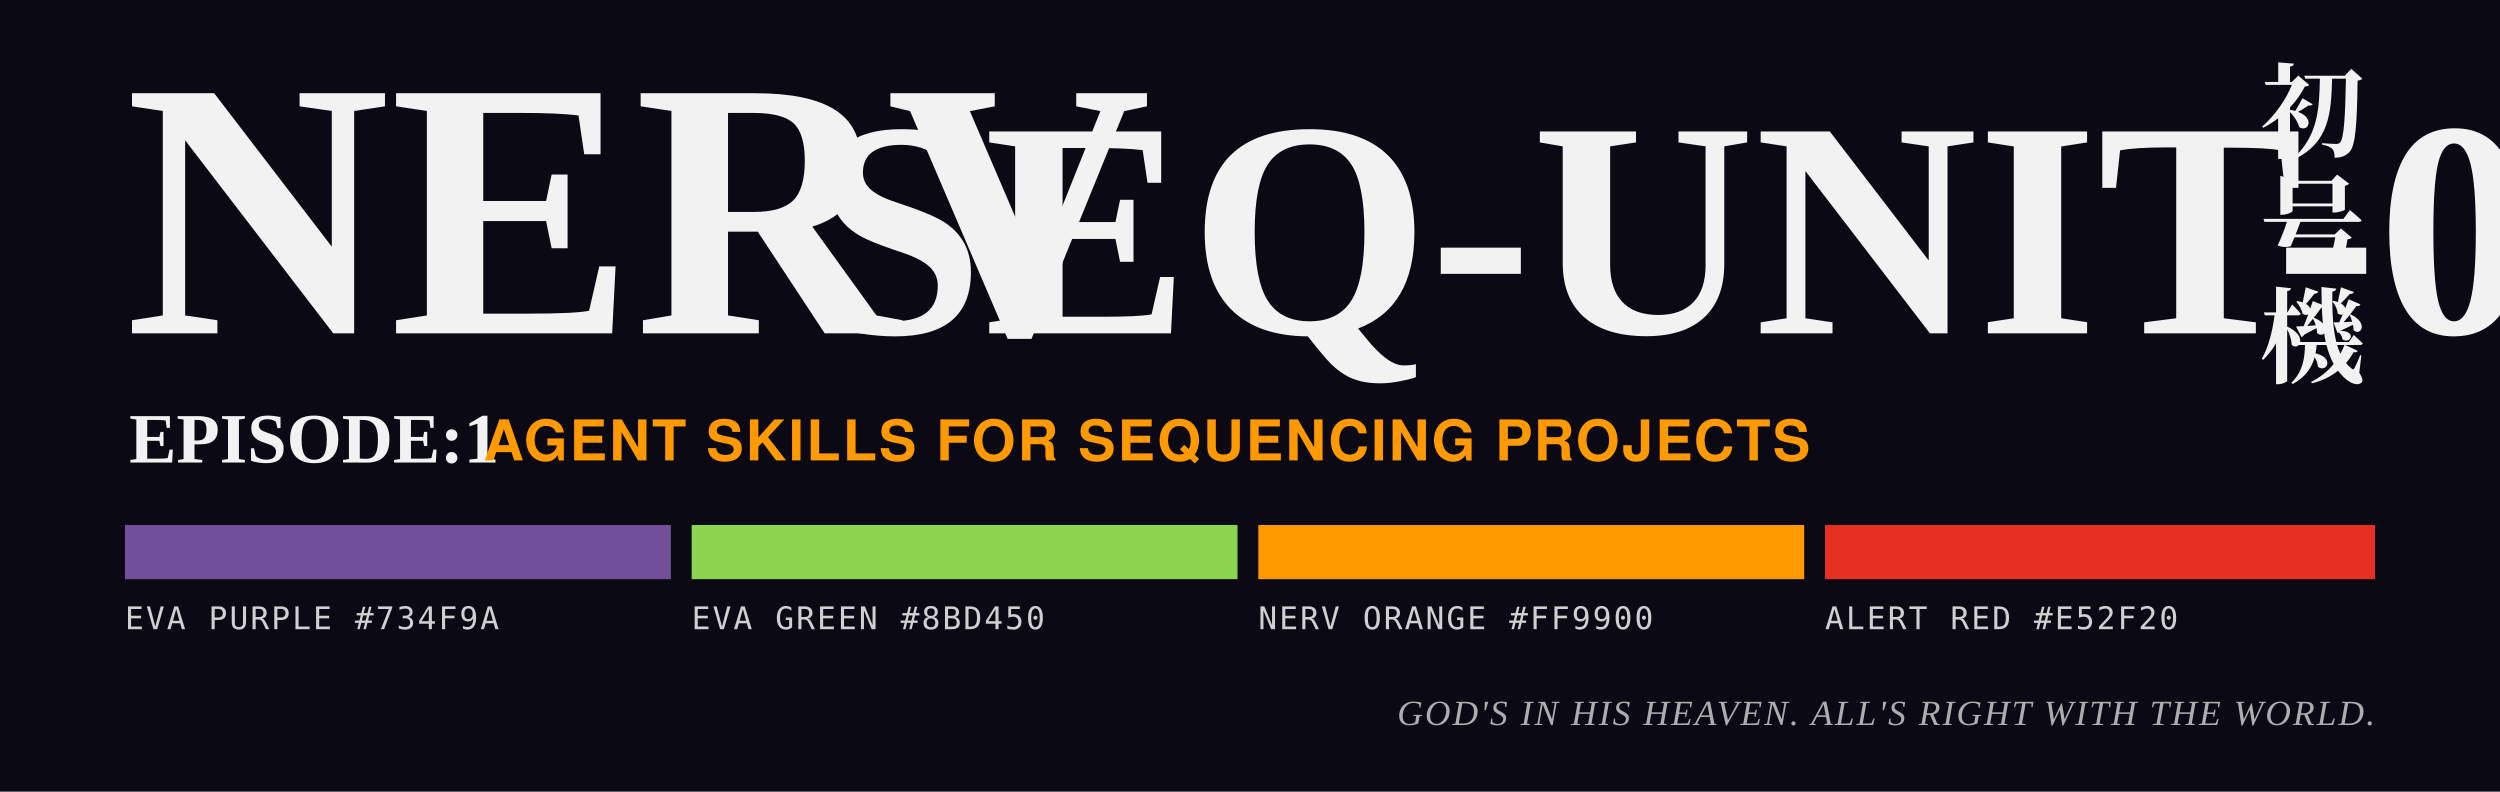
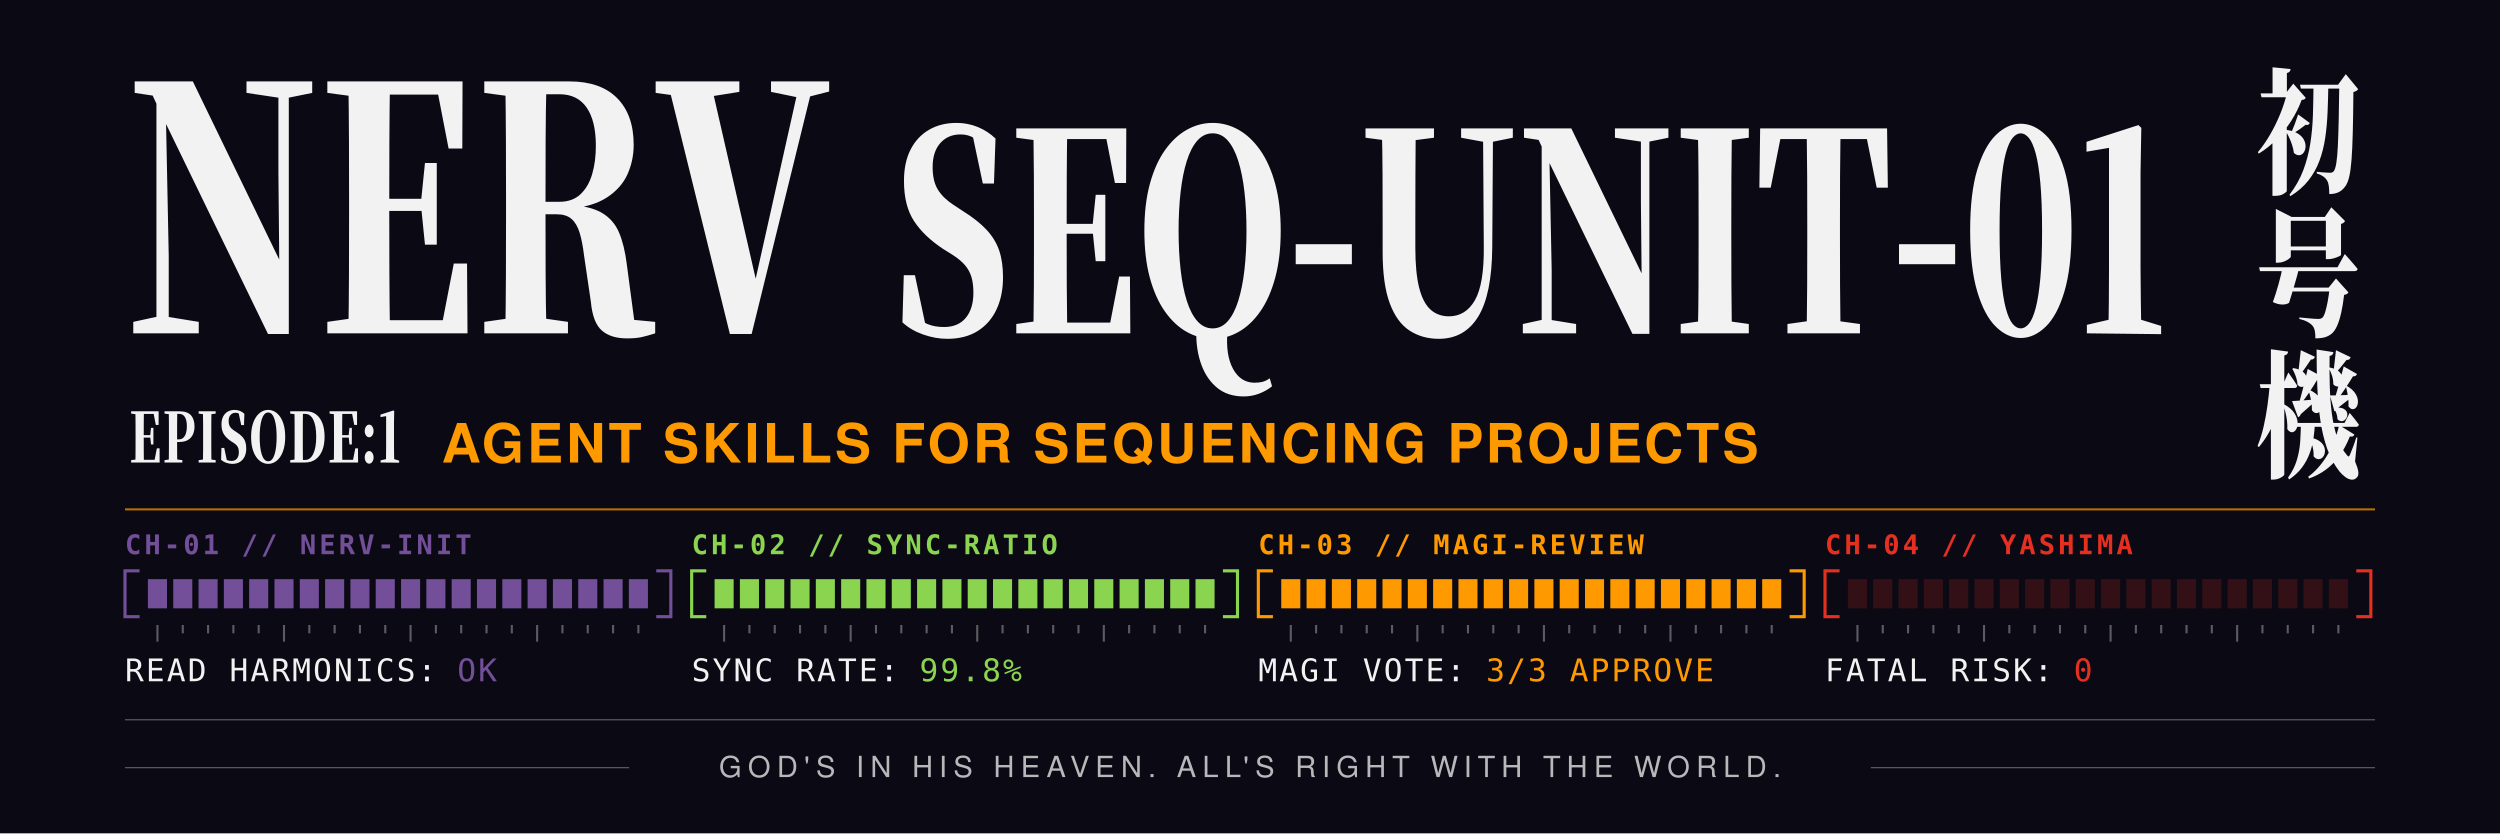
- <svg xmlns="http://www.w3.org/2000/svg" viewBox="0 0 1200 380" width="1200" height="380" role="img" aria-labelledby="title desc">
+ <svg xmlns="http://www.w3.org/2000/svg" viewBox="0 0 1200 400" width="1200" height="400" role="img" aria-labelledby="title desc">
  <style>
-     .card { font-family: 'Times New Roman', Times, Georgia, 'Noto Serif', serif; font-weight: 900; fill: #F2F2F2; }
-     .kanji { font-family: 'Yu Mincho', 'Hiragino Mincho ProN', 'Noto Serif CJK JP', 'MS Mincho', serif; font-weight: 900; fill: #F2F2F2; }
-     .sub { font-family: Helvetica, Arial, 'Liberation Sans', sans-serif; font-weight: 700; fill: #FF9900; letter-spacing: 1px; }
-     .swatch { font-family: Consolas, Menlo, 'DejaVu Sans Mono', monospace; font-size: 15px; fill: #F2F2F2; opacity: 0.85; letter-spacing: 1px; }
-     .motto { font-family: 'Times New Roman', Times, Georgia, serif; font-style: italic; font-size: 17px; fill: #F2F2F2; opacity: 0.7; letter-spacing: 1px; }
+     .sub { font-family: Helvetica, Arial, 'Liberation Sans', sans-serif; font-weight: 700; font-size: 26px; fill: #FF9900; letter-spacing: 1.5px; }
+     .label { font-family: Consolas, Menlo, 'DejaVu Sans Mono', monospace; font-size: 13px; font-weight: 700; letter-spacing: 1.5px; }
+     .read { font-family: Consolas, Menlo, 'DejaVu Sans Mono', monospace; font-size: 15px; fill: #F2F2F2; letter-spacing: 1px; }
+     .tick { stroke: #F2F2F2; stroke-width: 1; opacity: 0.35; }
+     .motto { font-family: Helvetica, Arial, 'Liberation Sans', sans-serif; font-size: 14px; fill: #F2F2F2; opacity: 0.75; letter-spacing: 3px; }
+     .hair { stroke: #F2F2F2; stroke-width: 0.5; opacity: 0.4; }
  </style>
-   <rect width="1200" height="380" fill="#0B0A14" />
-   <text class="card" x="60" y="160" font-size="176" textLength="300" lengthAdjust="spacingAndGlyphs">NERV</text>
-   <text class="card" x="390" y="160" font-size="148" textLength="640" lengthAdjust="spacingAndGlyphs">SEQ-UNIT-01</text>
-   <text class="kanji" x="1110" y="72" font-size="50" text-anchor="middle">初</text>
-   <text class="kanji" x="1110" y="126" font-size="50" text-anchor="middle">号</text>
-   <text class="kanji" x="1110" y="180" font-size="50" text-anchor="middle">機</text>
-   <text class="card" x="62" y="222" font-size="34" textLength="150" lengthAdjust="spacingAndGlyphs">EPISODE:1</text>
-   <text class="sub" x="232" y="221" font-size="27">AGENT SKILLS FOR SEQUENCING PROJECTS</text>
-   <rect x="60" y="252" width="262" height="26" fill="#734F9A" />
-   <rect x="332" y="252" width="262" height="26" fill="#8BD450" />
-   <rect x="604" y="252" width="262" height="26" fill="#FF9900" />
-   <rect x="876" y="252" width="264" height="26" fill="#E52F20" />
-   <text class="swatch" x="60" y="302">EVA PURPLE #734F9A</text>
-   <text class="swatch" x="332" y="302">EVA GREEN #8BD450</text>
-   <text class="swatch" x="604" y="302">NERV ORANGE #FF9900</text>
-   <text class="swatch" x="876" y="302">ALERT RED #E52F20</text>
-   <text class="motto" x="1140" y="348" text-anchor="end">GOD'S IN HIS HEAVEN. ALL'S RIGHT WITH THE WORLD.</text>
+   <rect width="1200" height="400" fill="#0B0A14" />
+   <g fill="#F2F2F2">
+     <path transform="translate(60.00 160.00) scale(0.11346 -0.16187)" d="M35.0 0V34L140.0 50H171.0L312.0 34V0ZM133.0 0V718H171.0L185.0 230V0ZM514.0 713V747H792.0V713L687.0 698H657.0ZM605.0 -2 159.0 642 156.0 646 117.0 705 41.0 713V747H287.0L673.0 189L653.0 182L649.0 478V747H693.0V-2ZM856.0 0V34L1017.0 50H1033.0V0ZM945.0 0Q947.0 86 947.5 174.0Q948.0 262 948.0 351V395Q948.0 484 947.5 571.5Q947.0 659 945.0 747H1121.0Q1119.0 661 1118.5 572.0Q1118.0 483 1118.0 391V360Q1118.0 266 1118.5 177.0Q1119.0 88 1121.0 0ZM1033.0 0V39H1420.0L1334.0 1L1391.0 207H1447.0L1449.0 0ZM1033.0 363V399H1282.0V363ZM1269.0 263 1253.0 374V395L1269.0 505H1319.0V263ZM856.0 713V747H1033.0V698H1017.0ZM1369.0 548 1314.0 747 1398.0 708H1033.0V747H1428.0L1427.0 548ZM1520.0 0V34L1681.0 50H1714.0L1874.0 34V0ZM1609.0 0Q1611.0 86 1611.5 174.0Q1612.0 262 1612.0 351V395Q1612.0 484 1611.5 571.5Q1611.0 659 1609.0 747H1783.0Q1780.0 661 1779.5 572.0Q1779.0 483 1779.0 385V356Q1779.0 265 1779.5 176.5Q1780.0 88 1783.0 0ZM2124.0 -15Q2055.0 -15 2017.0 8.5Q1979.0 32 1971.0 93L1942.0 231Q1935.0 272 1923.0 299.0Q1911.0 326 1888.5 339.5Q1866.0 353 1827.0 353H1699.0V390H1837.0Q1893.0 390 1927.0 412.5Q1961.0 435 1976.5 472.5Q1992.0 510 1992.0 556Q1992.0 630 1953.0 669.5Q1914.0 709 1838.0 709H1697.0V747H1881.0Q2012.0 747 2082.0 697.5Q2152.0 648 2152.0 559Q2152.0 513 2126.0 472.0Q2100.0 431 2039.0 403.0Q1978.0 375 1874.0 369V381Q1967.0 378 2017.0 357.5Q2067.0 337 2090.0 299.0Q2113.0 261 2123.0 204L2160.0 9L2075.0 45L2243.0 34V0Q2212.0 -7 2187.0 -11.0Q2162.0 -15 2124.0 -15ZM1520.0 713V747H1697.0V698H1681.0ZM2559.0 -2 2295.0 747H2477.0L2676.0 138H2660.0L2665.0 152L2855.0 747H2914.0L2651.0 -2ZM2245.0 713V747H2599.0V716L2438.0 698H2402.0ZM2733.0 716V747H2979.0V717L2873.0 698H2858.0Z" />
+     <path transform="translate(428.46 160.00) scale(0.09231 -0.13169)" d="M284.0 -20Q223.0 -20 159.5 -4.5Q96.0 11 51.0 40L58.0 212H116.0L177.0 10L107.0 39L93.0 79Q143.0 45 180.5 34.0Q218.0 23 267.0 23Q341.0 23 380.5 56.5Q420.0 90 420.0 148Q420.0 182 409.5 206.0Q399.0 230 375.5 249.0Q352.0 268 312.0 286L264.0 307Q164.0 353 111.5 409.0Q59.0 465 59.0 555Q59.0 623 93.5 670.0Q128.0 717 189.5 742.0Q251.0 767 332.0 767Q391.0 767 443.0 752.0Q495.0 737 535.0 710L527.0 546H469.0L411.0 738L487.0 707L497.0 663Q453.0 698 423.5 711.5Q394.0 725 353.0 725Q288.0 725 248.0 693.5Q208.0 662 208.0 606Q208.0 554 236.0 523.0Q264.0 492 317.0 468L369.0 444Q444.0 411 489.0 377.0Q534.0 343 554.0 302.0Q574.0 261 574.0 204Q574.0 138 540.5 87.5Q507.0 37 442.5 8.5Q378.0 -20 284.0 -20ZM643.0 0V34L804.0 50H820.0V0ZM732.0 0Q734.0 86 734.5 174.0Q735.0 262 735.0 351V395Q735.0 484 734.5 571.5Q734.0 659 732.0 747H908.0Q906.0 661 905.5 572.0Q905.0 483 905.0 391V360Q905.0 266 905.5 177.0Q906.0 88 908.0 0ZM820.0 0V39H1207.0L1121.0 1L1178.0 207H1234.0L1236.0 0ZM820.0 363V399H1069.0V363ZM1056.0 263 1040.0 374V395L1056.0 505H1106.0V263ZM643.0 713V747H820.0V698H804.0ZM1156.0 548 1101.0 747 1185.0 708H820.0V747H1215.0L1214.0 548ZM1826.0 -230Q1742.0 -230 1687.5 -198.5Q1633.0 -167 1606.0 -115.5Q1579.0 -64 1579.0 -3V5H1741.0Q1731.0 -80 1770.5 -130.0Q1810.0 -180 1882.0 -180Q1904.0 -180 1922.0 -177.0Q1940.0 -174 1961.0 -164L1973.0 -193Q1943.0 -210 1905.0 -220.0Q1867.0 -230 1826.0 -230ZM1664.0 -20Q1594.0 -20 1530.0 5.0Q1466.0 30 1416.0 79.5Q1366.0 129 1337.5 202.5Q1309.0 276 1309.0 374Q1309.0 471 1337.5 544.5Q1366.0 618 1416.0 667.5Q1466.0 717 1530.0 742.0Q1594.0 767 1664.0 767Q1735.0 767 1798.5 742.0Q1862.0 717 1911.5 667.5Q1961.0 618 1989.5 544.5Q2018.0 471 2018.0 374Q2018.0 277 1989.5 203.0Q1961.0 129 1911.5 79.5Q1862.0 30 1798.5 5.0Q1735.0 -20 1664.0 -20ZM1664.0 18Q1710.0 18 1743.0 44.5Q1776.0 71 1797.5 119.0Q1819.0 167 1829.5 232.0Q1840.0 297 1840.0 374Q1840.0 451 1829.5 515.5Q1819.0 580 1797.5 628.0Q1776.0 676 1743.0 702.5Q1710.0 729 1664.0 729Q1618.0 729 1584.5 702.5Q1551.0 676 1529.5 628.0Q1508.0 580 1497.5 515.5Q1487.0 451 1487.0 374Q1487.0 297 1497.5 232.0Q1508.0 167 1529.5 119.0Q1551.0 71 1584.5 44.5Q1618.0 18 1664.0 18ZM2096.0 252V325H2388.0V252ZM2840.0 -20Q2754.0 -20 2688.0 10.0Q2622.0 40 2585.0 109.5Q2548.0 179 2548.0 297V406Q2548.0 490 2547.5 576.0Q2547.0 662 2544.0 747H2720.0Q2719.0 662 2718.5 577.0Q2718.0 492 2718.0 406V312Q2718.0 221 2738.0 166.0Q2758.0 111 2797.0 86.5Q2836.0 62 2893.0 62Q2980.0 62 3028.0 121.0Q3076.0 180 3074.0 316L3070.0 747H3122.0L3118.0 314Q3116.0 142 3045.0 61.0Q2974.0 -20 2840.0 -20ZM2459.0 713V747H2815.0V713L2651.0 698H2621.0ZM2956.0 713V747H3225.0V713L3112.0 697H3080.0ZM3277.0 0V34L3382.0 50H3413.0L3554.0 34V0ZM3375.0 0V718H3413.0L3427.0 230V0ZM3756.0 713V747H4034.0V713L3929.0 698H3899.0ZM3847.0 -2 3401.0 642 3398.0 646 3359.0 705 3283.0 713V747H3529.0L3915.0 189L3895.0 182L3891.0 478V747H3935.0V-2ZM4098.0 0V34L4259.0 50H4290.0L4452.0 34V0ZM4187.0 0Q4190.0 86 4190.5 174.0Q4191.0 262 4191.0 351V395Q4191.0 484 4190.5 571.5Q4190.0 659 4187.0 747H4364.0Q4362.0 661 4361.5 572.5Q4361.0 484 4361.0 395V352Q4361.0 264 4361.5 176.0Q4362.0 88 4364.0 0ZM4098.0 713V747H4452.0V713L4290.0 698H4259.0ZM4653.0 0V34L4816.0 50H4862.0L5030.0 34V0ZM4753.0 0Q4755.0 86 4755.5 174.0Q4756.0 262 4756.0 351V395Q4756.0 484 4755.5 571.5Q4755.0 659 4753.0 747H4929.0Q4927.0 661 4926.5 572.5Q4926.0 484 4926.0 395V352Q4926.0 264 4926.5 176.0Q4927.0 88 4929.0 0ZM4507.0 531 4511.0 747H5171.0L5175.0 531H5117.0L5055.0 747L5135.0 708H4546.0L4627.0 747L4566.0 531ZM5233.0 252V325H5525.0V252ZM5866.0 -17Q5797.0 -17 5737.0 24.0Q5677.0 65 5640.0 152.0Q5603.0 239 5603.0 375Q5603.0 511 5640.0 596.5Q5677.0 682 5737.0 723.0Q5797.0 764 5866.0 764Q5935.0 764 5995.5 723.0Q6056.0 682 6093.0 596.5Q6130.0 511 6130.0 375Q6130.0 239 6093.0 152.0Q6056.0 65 5995.5 24.0Q5935.0 -17 5866.0 -17ZM5866.0 18Q5888.0 18 5908.0 34.5Q5928.0 51 5943.5 91.5Q5959.0 132 5968.0 201.0Q5977.0 270 5977.0 375Q5977.0 479 5968.0 548.0Q5959.0 617 5943.5 656.5Q5928.0 696 5908.0 712.5Q5888.0 729 5866.0 729Q5844.0 729 5824.0 712.5Q5804.0 696 5788.5 656.5Q5773.0 617 5764.5 548.5Q5756.0 480 5756.0 375Q5756.0 270 5764.5 200.5Q5773.0 131 5788.5 91.0Q5804.0 51 5824.0 34.5Q5844.0 18 5866.0 18ZM6210.0 0V31L6333.0 51H6485.0L6596.0 27V-3ZM6322.0 0Q6325.0 119 6325.0 237V676L6208.0 662V698L6478.0 759L6493.0 749L6489.0 586V237Q6489.0 179 6490.5 119.0Q6492.0 59 6493.0 0Z" />
+     <path transform="translate(62.00 222.00) scale(0.02308 -0.03292)" d="M41.0 0V34L202.0 50H218.0V0ZM130.0 0Q132.0 86 132.5 174.0Q133.0 262 133.0 351V395Q133.0 484 132.5 571.5Q132.0 659 130.0 747H306.0Q304.0 661 303.5 572.0Q303.0 483 303.0 391V360Q303.0 266 303.5 177.0Q304.0 88 306.0 0ZM218.0 0V39H605.0L519.0 1L576.0 207H632.0L634.0 0ZM218.0 363V399H467.0V363ZM454.0 263 438.0 374V395L454.0 505H504.0V263ZM41.0 713V747H218.0V698H202.0ZM554.0 548 499.0 747 583.0 708H218.0V747H613.0L612.0 548ZM735.0 0V34L896.0 50H944.0L1106.0 34V0ZM824.0 0Q826.0 86 826.5 174.0Q827.0 262 827.0 351V395Q827.0 484 826.5 571.5Q826.0 659 824.0 747H1000.0Q998.0 661 997.5 572.5Q997.0 484 997.0 395V325Q997.0 256 997.5 172.0Q998.0 88 1000.0 0ZM912.0 299V337H1031.0Q1089.0 337 1126.0 361.0Q1163.0 385 1181.5 427.5Q1200.0 470 1200.0 526Q1200.0 617 1159.0 663.0Q1118.0 709 1038.0 709H912.0V747H1038.0Q1210.0 747 1284.5 689.0Q1359.0 631 1359.0 525Q1359.0 463 1327.5 411.5Q1296.0 360 1225.0 329.5Q1154.0 299 1035.0 299ZM735.0 713V747H912.0V698H896.0ZM1445.0 0V34L1606.0 50H1637.0L1799.0 34V0ZM1534.0 0Q1537.0 86 1537.5 174.0Q1538.0 262 1538.0 351V395Q1538.0 484 1537.5 571.5Q1537.0 659 1534.0 747H1711.0Q1709.0 661 1708.5 572.5Q1708.0 484 1708.0 395V352Q1708.0 264 1708.5 176.0Q1709.0 88 1711.0 0ZM1445.0 713V747H1799.0V713L1637.0 698H1606.0ZM2145.0 -20Q2084.0 -20 2020.5 -4.5Q1957.0 11 1912.0 40L1919.0 212H1977.0L2038.0 10L1968.0 39L1954.0 79Q2004.0 45 2041.5 34.0Q2079.0 23 2128.0 23Q2202.0 23 2241.5 56.5Q2281.0 90 2281.0 148Q2281.0 182 2270.5 206.0Q2260.0 230 2236.5 249.0Q2213.0 268 2173.0 286L2125.0 307Q2025.0 353 1972.5 409.0Q1920.0 465 1920.0 555Q1920.0 623 1954.5 670.0Q1989.0 717 2050.5 742.0Q2112.0 767 2193.0 767Q2252.0 767 2304.0 752.0Q2356.0 737 2396.0 710L2388.0 546H2330.0L2272.0 738L2348.0 707L2358.0 663Q2314.0 698 2284.5 711.5Q2255.0 725 2214.0 725Q2149.0 725 2109.0 693.5Q2069.0 662 2069.0 606Q2069.0 554 2097.0 523.0Q2125.0 492 2178.0 468L2230.0 444Q2305.0 411 2350.0 377.0Q2395.0 343 2415.0 302.0Q2435.0 261 2435.0 204Q2435.0 138 2401.5 87.5Q2368.0 37 2303.5 8.5Q2239.0 -20 2145.0 -20ZM2891.0 -20Q2821.0 -20 2757.0 5.0Q2693.0 30 2643.0 79.5Q2593.0 129 2564.5 202.5Q2536.0 276 2536.0 374Q2536.0 471 2564.5 544.5Q2593.0 618 2643.0 667.5Q2693.0 717 2757.0 742.0Q2821.0 767 2891.0 767Q2962.0 767 3025.5 742.0Q3089.0 717 3138.5 667.5Q3188.0 618 3216.5 544.5Q3245.0 471 3245.0 374Q3245.0 277 3216.5 203.0Q3188.0 129 3138.5 79.5Q3089.0 30 3025.5 5.0Q2962.0 -20 2891.0 -20ZM2891.0 18Q2937.0 18 2970.0 44.5Q3003.0 71 3024.5 119.0Q3046.0 167 3056.5 232.0Q3067.0 297 3067.0 374Q3067.0 451 3056.5 515.5Q3046.0 580 3024.5 628.0Q3003.0 676 2970.0 702.5Q2937.0 729 2891.0 729Q2845.0 729 2811.5 702.5Q2778.0 676 2756.5 628.0Q2735.0 580 2724.5 515.5Q2714.0 451 2714.0 374Q2714.0 297 2724.5 232.0Q2735.0 167 2756.5 119.0Q2778.0 71 2811.5 44.5Q2845.0 18 2891.0 18ZM3349.0 0V34L3510.0 50H3526.0V0ZM3438.0 0Q3440.0 86 3440.5 175.0Q3441.0 264 3441.0 360V393Q3441.0 483 3440.5 571.0Q3440.0 659 3438.0 747H3614.0Q3612.0 661 3611.5 572.5Q3611.0 484 3611.0 393V360Q3611.0 266 3611.5 177.0Q3612.0 88 3614.0 0ZM3526.0 0V37H3657.0Q3767.0 37 3828.5 126.0Q3890.0 215 3890.0 374Q3890.0 538 3829.0 623.5Q3768.0 709 3661.0 709H3526.0V747H3676.0Q3799.0 747 3885.5 702.0Q3972.0 657 4018.0 574.0Q4064.0 491 4064.0 376Q4064.0 259 4015.5 175.0Q3967.0 91 3876.0 45.5Q3785.0 0 3659.0 0ZM3349.0 713V747H3526.0V698H3510.0ZM4168.0 0V34L4329.0 50H4345.0V0ZM4257.0 0Q4259.0 86 4259.5 174.0Q4260.0 262 4260.0 351V395Q4260.0 484 4259.5 571.5Q4259.0 659 4257.0 747H4433.0Q4431.0 661 4430.5 572.0Q4430.0 483 4430.0 391V360Q4430.0 266 4430.5 177.0Q4431.0 88 4433.0 0ZM4345.0 0V39H4732.0L4646.0 1L4703.0 207H4759.0L4761.0 0ZM4345.0 363V399H4594.0V363ZM4581.0 263 4565.0 374V395L4581.0 505H4631.0V263ZM4168.0 713V747H4345.0V698H4329.0ZM4681.0 548 4626.0 747 4710.0 708H4345.0V747H4740.0L4739.0 548ZM4991.0 -17Q4952.0 -17 4925.5 10.0Q4899.0 37 4899.0 74Q4899.0 112 4925.5 139.5Q4952.0 167 4991.0 167Q5030.0 167 5056.5 139.5Q5083.0 112 5083.0 74Q5083.0 37 5056.5 10.0Q5030.0 -17 4991.0 -17ZM4991.0 368Q4952.0 368 4925.5 395.0Q4899.0 422 4899.0 459Q4899.0 497 4925.5 524.5Q4952.0 552 4991.0 552Q5030.0 552 5056.5 524.5Q5083.0 497 5083.0 459Q5083.0 422 5056.5 395.0Q5030.0 368 4991.0 368ZM5229.0 0V31L5352.0 51H5504.0L5615.0 27V-3ZM5341.0 0Q5344.0 119 5344.0 237V676L5227.0 662V698L5497.0 759L5512.0 749L5508.0 586V237Q5508.0 179 5509.5 119.0Q5511.0 59 5512.0 0Z" />
+     <path transform="translate(1083.25 88.00) scale(0.0495 -0.066)" d="M419.0 717H851.0V689H428.0ZM37.0 654H364.0V626H46.0ZM153.0 844 328.0 831Q327.0 821 319.5 813.5Q312.0 806 292.0 802V638H153.0ZM285.0 389Q357.0 382 398.5 362.0Q440.0 342 457.5 316.5Q475.0 291 473.0 266.0Q471.0 241 455.0 224.0Q439.0 207 414.0 204.5Q389.0 202 360.0 221Q355.0 250 342.0 280.0Q329.0 310 312.0 336.5Q295.0 363 277.0 383ZM292.0 654H280.0L354.0 725L475.0 622Q470.0 614 461.5 611.0Q453.0 608 435.0 606Q397.0 529 336.0 456.5Q275.0 384 195.0 322.0Q115.0 260 19.0 216L11.0 227Q73.0 282 128.5 353.5Q184.0 425 226.5 503.0Q269.0 581 292.0 654ZM291.0 447V-57Q290.0 -62 260.0 -76.5Q230.0 -91 178.0 -91H152.0V334ZM800.0 717H788.0L863.0 794L983.0 685Q971.0 670 937.0 664Q935.0 491 931.0 371.0Q927.0 251 919.0 173.0Q911.0 95 897.0 49.5Q883.0 4 860.0 -20Q831.0 -51 793.5 -64.5Q756.0 -78 703.0 -78Q703.0 -42 698.0 -17.5Q693.0 7 681.0 21Q668.0 38 643.0 51.0Q618.0 64 582.0 72V84Q604.0 82 629.0 80.5Q654.0 79 676.5 78.0Q699.0 77 711.0 77Q724.0 77 732.5 80.0Q741.0 83 748.0 90Q762.0 104 771.5 148.0Q781.0 192 786.0 269.0Q791.0 346 794.5 457.5Q798.0 569 800.0 717ZM401.0 501 514.0 439Q510.0 432 500.0 427.0Q490.0 422 474.0 426Q444.0 408 411.5 391.0Q379.0 374 350.0 363L337.0 373Q351.0 396 368.0 430.0Q385.0 464 401.0 501ZM550.0 717H694.0Q692.0 613 686.5 515.5Q681.0 418 663.5 329.5Q646.0 241 607.5 163.5Q569.0 86 501.0 21.0Q433.0 -44 326.0 -93L317.0 -83Q404.0 2 451.0 95.5Q498.0 189 519.0 289.5Q540.0 390 544.5 497.0Q549.0 604 550.0 717Z" />
+     <path transform="translate(1083.25 156.00) scale(0.0495 -0.066)" d="M247.0 571H741.0V543H247.0ZM185.0 786V844L338.0 786H740.0V758H330.0V498Q330.0 492 311.5 481.0Q293.0 470 264.0 461.5Q235.0 453 205.0 453H185.0ZM670.0 786H660.0L723.0 856L856.0 756Q852.0 750 842.5 744.0Q833.0 738 817.0 735V509Q816.0 506 795.5 498.5Q775.0 491 747.0 485.0Q719.0 479 695.0 479H670.0ZM23.0 420H783.0L853.0 516Q853.0 516 866.0 505.5Q879.0 495 898.5 478.0Q918.0 461 939.5 442.5Q961.0 424 978.0 408Q974.0 392 949.0 392H31.0ZM276.0 272H739.0V244H265.0ZM250.0 420H412.0Q405.0 396 392.5 361.5Q380.0 327 365.0 289.5Q350.0 252 336.5 218.5Q323.0 185 313.0 161Q287.0 148 244.0 149.0Q201.0 150 156.0 167Q168.0 191 182.5 225.0Q197.0 259 210.5 295.5Q224.0 332 234.5 365.0Q245.0 398 250.0 420ZM707.0 272H697.0L768.0 338L889.0 237Q883.0 230 873.5 225.5Q864.0 221 847.0 219Q836.0 147 819.0 90.0Q802.0 33 779.0 -6.0Q756.0 -45 725.0 -64Q697.0 -81 661.0 -89.0Q625.0 -97 568.0 -97Q569.0 -69 563.5 -45.5Q558.0 -22 542.0 -7Q524.0 10 490.0 23.5Q456.0 37 413.0 44V55Q445.0 53 483.0 50.0Q521.0 47 552.5 45.5Q584.0 44 596.0 44Q610.0 44 618.5 46.0Q627.0 48 635.0 52Q650.0 62 663.0 93.0Q676.0 124 687.5 170.0Q699.0 216 707.0 272Z" />
+     <path transform="translate(1083.25 224.00) scale(0.0495 -0.066)" d="M362.0 318H851.0L901.0 391Q901.0 391 916.5 377.0Q932.0 363 953.0 343.0Q974.0 323 990.0 306Q986.0 290 964.0 290H370.0ZM427.0 847 564.0 799Q560.0 790 550.5 784.0Q541.0 778 525.0 779Q500.0 751 471.5 720.0Q443.0 689 416.0 666L401.0 672Q406.0 704 413.0 752.5Q420.0 801 427.0 847ZM494.0 711 631.0 656Q627.0 648 617.5 642.5Q608.0 637 591.0 638Q552.0 589 508.5 540.0Q465.0 491 424.0 455L410.0 462Q422.0 493 436.5 535.0Q451.0 577 466.0 622.5Q481.0 668 494.0 711ZM843.0 729 972.0 674Q968.0 666 958.5 661.0Q949.0 656 933.0 657Q893.0 608 849.0 558.5Q805.0 509 764.0 472L750.0 480Q763.0 511 779.0 552.5Q795.0 594 811.5 640.0Q828.0 686 843.0 729ZM513.0 558Q575.0 536 602.0 507.5Q629.0 479 631.5 452.5Q634.0 426 619.0 408.5Q604.0 391 581.0 389.5Q558.0 388 535.0 410Q536.0 447 525.5 486.0Q515.0 525 502.0 554ZM354.0 717Q419.0 709 449.5 689.0Q480.0 669 485.5 645.0Q491.0 621 478.5 603.0Q466.0 585 443.0 580.5Q420.0 576 395.0 595Q393.0 626 377.5 658.0Q362.0 690 345.0 711ZM342.0 477Q363.0 478 398.5 479.5Q434.0 481 478.0 483.5Q522.0 486 566.0 489L567.0 477Q545.0 461 511.0 437.5Q477.0 414 427.0 382Q418.0 363 400.0 360ZM768.0 847 910.0 796Q906.0 786 896.5 780.5Q887.0 775 870.0 776Q844.0 751 814.5 723.5Q785.0 696 757.0 675L743.0 681Q748.0 711 754.5 757.5Q761.0 804 768.0 847ZM876.0 586Q932.0 561 956.0 532.0Q980.0 503 981.0 477.0Q982.0 451 968.0 435.0Q954.0 419 932.0 418.0Q910.0 417 889.0 439Q891.0 463 887.5 488.5Q884.0 514 878.0 538.5Q872.0 563 865.0 582ZM756.0 429Q816.0 433 844.5 420.0Q873.0 407 877.0 388.0Q881.0 369 868.0 352.5Q855.0 336 832.0 331.5Q809.0 327 783.0 344Q782.0 367 771.5 389.0Q761.0 411 748.0 423ZM518.0 212Q578.0 203 610.5 184.5Q643.0 166 654.0 143.5Q665.0 121 659.5 100.0Q654.0 79 637.0 66.5Q620.0 54 597.0 54.5Q574.0 55 551.0 75Q553.0 99 547.5 123.0Q542.0 147 532.0 169.0Q522.0 191 509.0 207ZM708.0 721Q770.0 712 798.5 691.0Q827.0 670 831.5 646.5Q836.0 623 823.5 605.0Q811.0 587 788.5 583.5Q766.0 580 742.0 599Q743.0 630 729.5 662.5Q716.0 695 698.0 715ZM710.0 518Q730.0 518 764.0 518.5Q798.0 519 840.0 520.5Q882.0 522 925.0 523L926.0 510Q904.0 496 867.5 474.5Q831.0 453 781.0 424Q777.0 414 769.0 409.0Q761.0 404 753.0 403ZM799.0 302 946.0 234Q942.0 224 932.5 220.5Q923.0 217 903.0 220Q858.0 135 797.5 74.5Q737.0 14 664.0 -25.0Q591.0 -64 507.0 -86L499.0 -73Q597.0 -20 676.5 74.5Q756.0 169 799.0 302ZM428.0 318H564.0Q561.0 262 550.0 206.0Q539.0 150 512.5 96.0Q486.0 42 438.5 -6.0Q391.0 -54 314.0 -93L303.0 -80Q364.0 -16 390.0 51.5Q416.0 119 421.5 186.5Q427.0 254 428.0 318ZM29.0 600H256.0L306.0 685Q306.0 685 321.5 668.5Q337.0 652 357.5 629.5Q378.0 607 392.0 588Q389.0 572 366.0 572H37.0ZM126.0 600H262.0V584Q237.0 450 176.5 339.0Q116.0 228 20.0 142L8.0 152Q42.0 213 65.0 287.0Q88.0 361 103.0 441.5Q118.0 522 126.0 600ZM137.0 854 304.0 837Q303.0 827 295.0 819.5Q287.0 812 267.0 809V-57Q267.0 -62 251.5 -71.0Q236.0 -80 212.0 -87.0Q188.0 -94 163.0 -94H137.0ZM267.0 453Q333.0 425 362.5 391.5Q392.0 358 395.5 326.5Q399.0 295 384.0 274.0Q369.0 253 344.5 250.5Q320.0 248 296.0 273Q298.0 303 293.0 334.5Q288.0 366 278.0 395.5Q268.0 425 256.0 448ZM580.0 852 743.0 833Q742.0 823 734.0 815.5Q726.0 808 706.0 805Q704.0 692 708.0 585.0Q712.0 478 728.5 383.5Q745.0 289 780.0 212.5Q815.0 136 874.0 84Q884.0 74 890.5 74.5Q897.0 75 904.0 88Q916.0 108 934.0 144.0Q952.0 180 965.0 213L976.0 211L953.0 38Q979.0 -8 984.0 -34.5Q989.0 -61 976.0 -74Q952.0 -97 919.5 -94.5Q887.0 -92 856.0 -74.0Q825.0 -56 803.0 -36Q727.0 36 682.5 131.0Q638.0 226 616.0 339.5Q594.0 453 587.0 582.0Q580.0 711 580.0 852Z" />
+   </g>
+   <text class="sub" x="212" y="222">AGENT SKILLS FOR SEQUENCING PROJECTS</text>
+   <line x1="60" y1="244.5" x2="1140" y2="244.5" stroke="#FF9900" stroke-width="1" opacity="0.7" />
+   <text class="label" x="60" y="266" fill="#734F9A">CH-01 // NERV-INIT</text>
+   <path d="M67 274 H60 V296 H67 M315 274 H322 V296 H315" fill="none" stroke="#734F9A" stroke-width="1.5" />
+   <rect x="71.00" y="278" width="9.15" height="14" fill="#734F9A" opacity="1" />
+   <line class="tick" x1="75.58" y1="300" x2="75.58" y2="308" />
+   <rect x="83.15" y="278" width="9.15" height="14" fill="#734F9A" opacity="1" />
+   <line class="tick" x1="87.73" y1="300" x2="87.73" y2="304" />
+   <rect x="95.30" y="278" width="9.15" height="14" fill="#734F9A" opacity="1" />
+   <line class="tick" x1="99.88" y1="300" x2="99.88" y2="304" />
+   <rect x="107.45" y="278" width="9.15" height="14" fill="#734F9A" opacity="1" />
+   <line class="tick" x1="112.03" y1="300" x2="112.03" y2="304" />
+   <rect x="119.60" y="278" width="9.15" height="14" fill="#734F9A" opacity="1" />
+   <line class="tick" x1="124.17" y1="300" x2="124.17" y2="304" />
+   <rect x="131.75" y="278" width="9.15" height="14" fill="#734F9A" opacity="1" />
+   <line class="tick" x1="136.32" y1="300" x2="136.32" y2="308" />
+   <rect x="143.90" y="278" width="9.15" height="14" fill="#734F9A" opacity="1" />
+   <line class="tick" x1="148.47" y1="300" x2="148.47" y2="304" />
+   <rect x="156.05" y="278" width="9.15" height="14" fill="#734F9A" opacity="1" />
+   <line class="tick" x1="160.62" y1="300" x2="160.62" y2="304" />
+   <rect x="168.20" y="278" width="9.15" height="14" fill="#734F9A" opacity="1" />
+   <line class="tick" x1="172.77" y1="300" x2="172.77" y2="304" />
+   <rect x="180.35" y="278" width="9.15" height="14" fill="#734F9A" opacity="1" />
+   <line class="tick" x1="184.93" y1="300" x2="184.93" y2="304" />
+   <rect x="192.50" y="278" width="9.15" height="14" fill="#734F9A" opacity="1" />
+   <line class="tick" x1="197.07" y1="300" x2="197.07" y2="308" />
+   <rect x="204.65" y="278" width="9.15" height="14" fill="#734F9A" opacity="1" />
+   <line class="tick" x1="209.22" y1="300" x2="209.22" y2="304" />
+   <rect x="216.80" y="278" width="9.15" height="14" fill="#734F9A" opacity="1" />
+   <line class="tick" x1="221.38" y1="300" x2="221.38" y2="304" />
+   <rect x="228.95" y="278" width="9.15" height="14" fill="#734F9A" opacity="1" />
+   <line class="tick" x1="233.53" y1="300" x2="233.53" y2="304" />
+   <rect x="241.10" y="278" width="9.15" height="14" fill="#734F9A" opacity="1" />
+   <line class="tick" x1="245.67" y1="300" x2="245.67" y2="304" />
+   <rect x="253.25" y="278" width="9.15" height="14" fill="#734F9A" opacity="1" />
+   <line class="tick" x1="257.82" y1="300" x2="257.82" y2="308" />
+   <rect x="265.40" y="278" width="9.15" height="14" fill="#734F9A" opacity="1" />
+   <line class="tick" x1="269.97" y1="300" x2="269.97" y2="304" />
+   <rect x="277.55" y="278" width="9.15" height="14" fill="#734F9A" opacity="1" />
+   <line class="tick" x1="282.12" y1="300" x2="282.12" y2="304" />
+   <rect x="289.70" y="278" width="9.15" height="14" fill="#734F9A" opacity="1" />
+   <line class="tick" x1="294.28" y1="300" x2="294.28" y2="304" />
+   <rect x="301.85" y="278" width="9.15" height="14" fill="#734F9A" opacity="1" />
+   <line class="tick" x1="306.43" y1="300" x2="306.43" y2="304" />
+   <text class="read" x="60" y="327">READ HARMONICS: <tspan fill="#734F9A">OK</tspan>
+   </text>
+   <text class="label" x="332" y="266" fill="#8BD450">CH-02 // SYNC-RATIO</text>
+   <path d="M339 274 H332 V296 H339 M587 274 H594 V296 H587" fill="none" stroke="#8BD450" stroke-width="1.5" />
+   <rect x="343.00" y="278" width="9.15" height="14" fill="#8BD450" opacity="1" />
+   <line class="tick" x1="347.57" y1="300" x2="347.57" y2="308" />
+   <rect x="355.15" y="278" width="9.15" height="14" fill="#8BD450" opacity="1" />
+   <line class="tick" x1="359.72" y1="300" x2="359.72" y2="304" />
+   <rect x="367.30" y="278" width="9.15" height="14" fill="#8BD450" opacity="1" />
+   <line class="tick" x1="371.88" y1="300" x2="371.88" y2="304" />
+   <rect x="379.45" y="278" width="9.15" height="14" fill="#8BD450" opacity="1" />
+   <line class="tick" x1="384.02" y1="300" x2="384.02" y2="304" />
+   <rect x="391.60" y="278" width="9.15" height="14" fill="#8BD450" opacity="1" />
+   <line class="tick" x1="396.18" y1="300" x2="396.18" y2="304" />
+   <rect x="403.75" y="278" width="9.15" height="14" fill="#8BD450" opacity="1" />
+   <line class="tick" x1="408.32" y1="300" x2="408.32" y2="308" />
+   <rect x="415.90" y="278" width="9.15" height="14" fill="#8BD450" opacity="1" />
+   <line class="tick" x1="420.47" y1="300" x2="420.47" y2="304" />
+   <rect x="428.05" y="278" width="9.15" height="14" fill="#8BD450" opacity="1" />
+   <line class="tick" x1="432.62" y1="300" x2="432.62" y2="304" />
+   <rect x="440.20" y="278" width="9.15" height="14" fill="#8BD450" opacity="1" />
+   <line class="tick" x1="444.77" y1="300" x2="444.77" y2="304" />
+   <rect x="452.35" y="278" width="9.15" height="14" fill="#8BD450" opacity="1" />
+   <line class="tick" x1="456.93" y1="300" x2="456.93" y2="304" />
+   <rect x="464.50" y="278" width="9.15" height="14" fill="#8BD450" opacity="1" />
+   <line class="tick" x1="469.07" y1="300" x2="469.07" y2="308" />
+   <rect x="476.65" y="278" width="9.15" height="14" fill="#8BD450" opacity="1" />
+   <line class="tick" x1="481.22" y1="300" x2="481.22" y2="304" />
+   <rect x="488.80" y="278" width="9.15" height="14" fill="#8BD450" opacity="1" />
+   <line class="tick" x1="493.38" y1="300" x2="493.38" y2="304" />
+   <rect x="500.95" y="278" width="9.15" height="14" fill="#8BD450" opacity="1" />
+   <line class="tick" x1="505.53" y1="300" x2="505.53" y2="304" />
+   <rect x="513.10" y="278" width="9.15" height="14" fill="#8BD450" opacity="1" />
+   <line class="tick" x1="517.68" y1="300" x2="517.68" y2="304" />
+   <rect x="525.25" y="278" width="9.15" height="14" fill="#8BD450" opacity="1" />
+   <line class="tick" x1="529.83" y1="300" x2="529.83" y2="308" />
+   <rect x="537.40" y="278" width="9.15" height="14" fill="#8BD450" opacity="1" />
+   <line class="tick" x1="541.98" y1="300" x2="541.98" y2="304" />
+   <rect x="549.55" y="278" width="9.15" height="14" fill="#8BD450" opacity="1" />
+   <line class="tick" x1="554.12" y1="300" x2="554.12" y2="304" />
+   <rect x="561.70" y="278" width="9.15" height="14" fill="#8BD450" opacity="1" />
+   <line class="tick" x1="566.28" y1="300" x2="566.28" y2="304" />
+   <rect x="573.85" y="278" width="9.15" height="14" fill="#8BD450" opacity="1" />
+   <line class="tick" x1="578.43" y1="300" x2="578.43" y2="304" />
+   <text class="read" x="332" y="327">SYNC RATE: <tspan fill="#8BD450">99.8%</tspan>
+   </text>
+   <text class="label" x="604" y="266" fill="#FF9900">CH-03 // MAGI-REVIEW</text>
+   <path d="M611 274 H604 V296 H611 M859 274 H866 V296 H859" fill="none" stroke="#FF9900" stroke-width="1.5" />
+   <rect x="615.00" y="278" width="9.15" height="14" fill="#FF9900" opacity="1" />
+   <line class="tick" x1="619.58" y1="300" x2="619.58" y2="308" />
+   <rect x="627.15" y="278" width="9.15" height="14" fill="#FF9900" opacity="1" />
+   <line class="tick" x1="631.73" y1="300" x2="631.73" y2="304" />
+   <rect x="639.30" y="278" width="9.15" height="14" fill="#FF9900" opacity="1" />
+   <line class="tick" x1="643.88" y1="300" x2="643.88" y2="304" />
+   <rect x="651.45" y="278" width="9.15" height="14" fill="#FF9900" opacity="1" />
+   <line class="tick" x1="656.03" y1="300" x2="656.03" y2="304" />
+   <rect x="663.60" y="278" width="9.15" height="14" fill="#FF9900" opacity="1" />
+   <line class="tick" x1="668.18" y1="300" x2="668.18" y2="304" />
+   <rect x="675.75" y="278" width="9.15" height="14" fill="#FF9900" opacity="1" />
+   <line class="tick" x1="680.33" y1="300" x2="680.33" y2="308" />
+   <rect x="687.90" y="278" width="9.15" height="14" fill="#FF9900" opacity="1" />
+   <line class="tick" x1="692.48" y1="300" x2="692.48" y2="304" />
+   <rect x="700.05" y="278" width="9.15" height="14" fill="#FF9900" opacity="1" />
+   <line class="tick" x1="704.62" y1="300" x2="704.62" y2="304" />
+   <rect x="712.20" y="278" width="9.15" height="14" fill="#FF9900" opacity="1" />
+   <line class="tick" x1="716.78" y1="300" x2="716.78" y2="304" />
+   <rect x="724.35" y="278" width="9.15" height="14" fill="#FF9900" opacity="1" />
+   <line class="tick" x1="728.93" y1="300" x2="728.93" y2="304" />
+   <rect x="736.50" y="278" width="9.15" height="14" fill="#FF9900" opacity="1" />
+   <line class="tick" x1="741.08" y1="300" x2="741.08" y2="308" />
+   <rect x="748.65" y="278" width="9.15" height="14" fill="#FF9900" opacity="1" />
+   <line class="tick" x1="753.23" y1="300" x2="753.23" y2="304" />
+   <rect x="760.80" y="278" width="9.15" height="14" fill="#FF9900" opacity="1" />
+   <line class="tick" x1="765.38" y1="300" x2="765.38" y2="304" />
+   <rect x="772.95" y="278" width="9.15" height="14" fill="#FF9900" opacity="1" />
+   <line class="tick" x1="777.53" y1="300" x2="777.53" y2="304" />
+   <rect x="785.10" y="278" width="9.15" height="14" fill="#FF9900" opacity="1" />
+   <line class="tick" x1="789.68" y1="300" x2="789.68" y2="304" />
+   <rect x="797.25" y="278" width="9.15" height="14" fill="#FF9900" opacity="1" />
+   <line class="tick" x1="801.83" y1="300" x2="801.83" y2="308" />
+   <rect x="809.40" y="278" width="9.15" height="14" fill="#FF9900" opacity="1" />
+   <line class="tick" x1="813.98" y1="300" x2="813.98" y2="304" />
+   <rect x="821.55" y="278" width="9.15" height="14" fill="#FF9900" opacity="1" />
+   <line class="tick" x1="826.12" y1="300" x2="826.12" y2="304" />
+   <rect x="833.70" y="278" width="9.15" height="14" fill="#FF9900" opacity="1" />
+   <line class="tick" x1="838.28" y1="300" x2="838.28" y2="304" />
+   <rect x="845.85" y="278" width="9.15" height="14" fill="#FF9900" opacity="1" />
+   <line class="tick" x1="850.43" y1="300" x2="850.43" y2="304" />
+   <text class="read" x="604" y="327">MAGI VOTE: <tspan fill="#FF9900">3/3 APPROVE</tspan>
+   </text>
+   <text class="label" x="876" y="266" fill="#E52F20">CH-04 // YASHIMA</text>
+   <path d="M883 274 H876 V296 H883 M1131 274 H1138 V296 H1131" fill="none" stroke="#E52F20" stroke-width="1.5" />
+   <rect x="887.00" y="278" width="9.15" height="14" fill="#E52F20" opacity="0.18" />
+   <line class="tick" x1="891.58" y1="300" x2="891.58" y2="308" />
+   <rect x="899.15" y="278" width="9.15" height="14" fill="#E52F20" opacity="0.18" />
+   <line class="tick" x1="903.73" y1="300" x2="903.73" y2="304" />
+   <rect x="911.30" y="278" width="9.15" height="14" fill="#E52F20" opacity="0.18" />
+   <line class="tick" x1="915.88" y1="300" x2="915.88" y2="304" />
+   <rect x="923.45" y="278" width="9.15" height="14" fill="#E52F20" opacity="0.18" />
+   <line class="tick" x1="928.03" y1="300" x2="928.03" y2="304" />
+   <rect x="935.60" y="278" width="9.15" height="14" fill="#E52F20" opacity="0.18" />
+   <line class="tick" x1="940.18" y1="300" x2="940.18" y2="304" />
+   <rect x="947.75" y="278" width="9.15" height="14" fill="#E52F20" opacity="0.18" />
+   <line class="tick" x1="952.33" y1="300" x2="952.33" y2="308" />
+   <rect x="959.90" y="278" width="9.15" height="14" fill="#E52F20" opacity="0.18" />
+   <line class="tick" x1="964.48" y1="300" x2="964.48" y2="304" />
+   <rect x="972.05" y="278" width="9.15" height="14" fill="#E52F20" opacity="0.18" />
+   <line class="tick" x1="976.62" y1="300" x2="976.62" y2="304" />
+   <rect x="984.20" y="278" width="9.15" height="14" fill="#E52F20" opacity="0.18" />
+   <line class="tick" x1="988.78" y1="300" x2="988.78" y2="304" />
+   <rect x="996.35" y="278" width="9.15" height="14" fill="#E52F20" opacity="0.18" />
+   <line class="tick" x1="1000.93" y1="300" x2="1000.93" y2="304" />
+   <rect x="1008.50" y="278" width="9.15" height="14" fill="#E52F20" opacity="0.18" />
+   <line class="tick" x1="1013.08" y1="300" x2="1013.08" y2="308" />
+   <rect x="1020.65" y="278" width="9.15" height="14" fill="#E52F20" opacity="0.18" />
+   <line class="tick" x1="1025.22" y1="300" x2="1025.22" y2="304" />
+   <rect x="1032.80" y="278" width="9.15" height="14" fill="#E52F20" opacity="0.18" />
+   <line class="tick" x1="1037.38" y1="300" x2="1037.38" y2="304" />
+   <rect x="1044.95" y="278" width="9.15" height="14" fill="#E52F20" opacity="0.18" />
+   <line class="tick" x1="1049.53" y1="300" x2="1049.53" y2="304" />
+   <rect x="1057.10" y="278" width="9.15" height="14" fill="#E52F20" opacity="0.18" />
+   <line class="tick" x1="1061.67" y1="300" x2="1061.67" y2="304" />
+   <rect x="1069.25" y="278" width="9.15" height="14" fill="#E52F20" opacity="0.18" />
+   <line class="tick" x1="1073.83" y1="300" x2="1073.83" y2="308" />
+   <rect x="1081.40" y="278" width="9.15" height="14" fill="#E52F20" opacity="0.18" />
+   <line class="tick" x1="1085.98" y1="300" x2="1085.98" y2="304" />
+   <rect x="1093.55" y="278" width="9.15" height="14" fill="#E52F20" opacity="0.18" />
+   <line class="tick" x1="1098.12" y1="300" x2="1098.12" y2="304" />
+   <rect x="1105.70" y="278" width="9.15" height="14" fill="#E52F20" opacity="0.18" />
+   <line class="tick" x1="1110.28" y1="300" x2="1110.28" y2="304" />
+   <rect x="1117.85" y="278" width="9.15" height="14" fill="#E52F20" opacity="0.18" />
+   <line class="tick" x1="1122.42" y1="300" x2="1122.42" y2="304" />
+   <text class="read" x="876" y="327">FATAL RISK: <tspan fill="#E52F20">0</tspan>
+   </text>
+   <line class="hair" x1="60" y1="345.5" x2="1140" y2="345.5" />
+   <line class="hair" x1="60" y1="368.5" x2="302" y2="368.5" />
+   <line class="hair" x1="898" y1="368.5" x2="1140" y2="368.5" />
+   <text class="motto" x="600" y="373" text-anchor="middle" textLength="560" lengthAdjust="spacing">GOD'S IN HIS HEAVEN. ALL'S RIGHT WITH THE WORLD.</text>
</svg>
